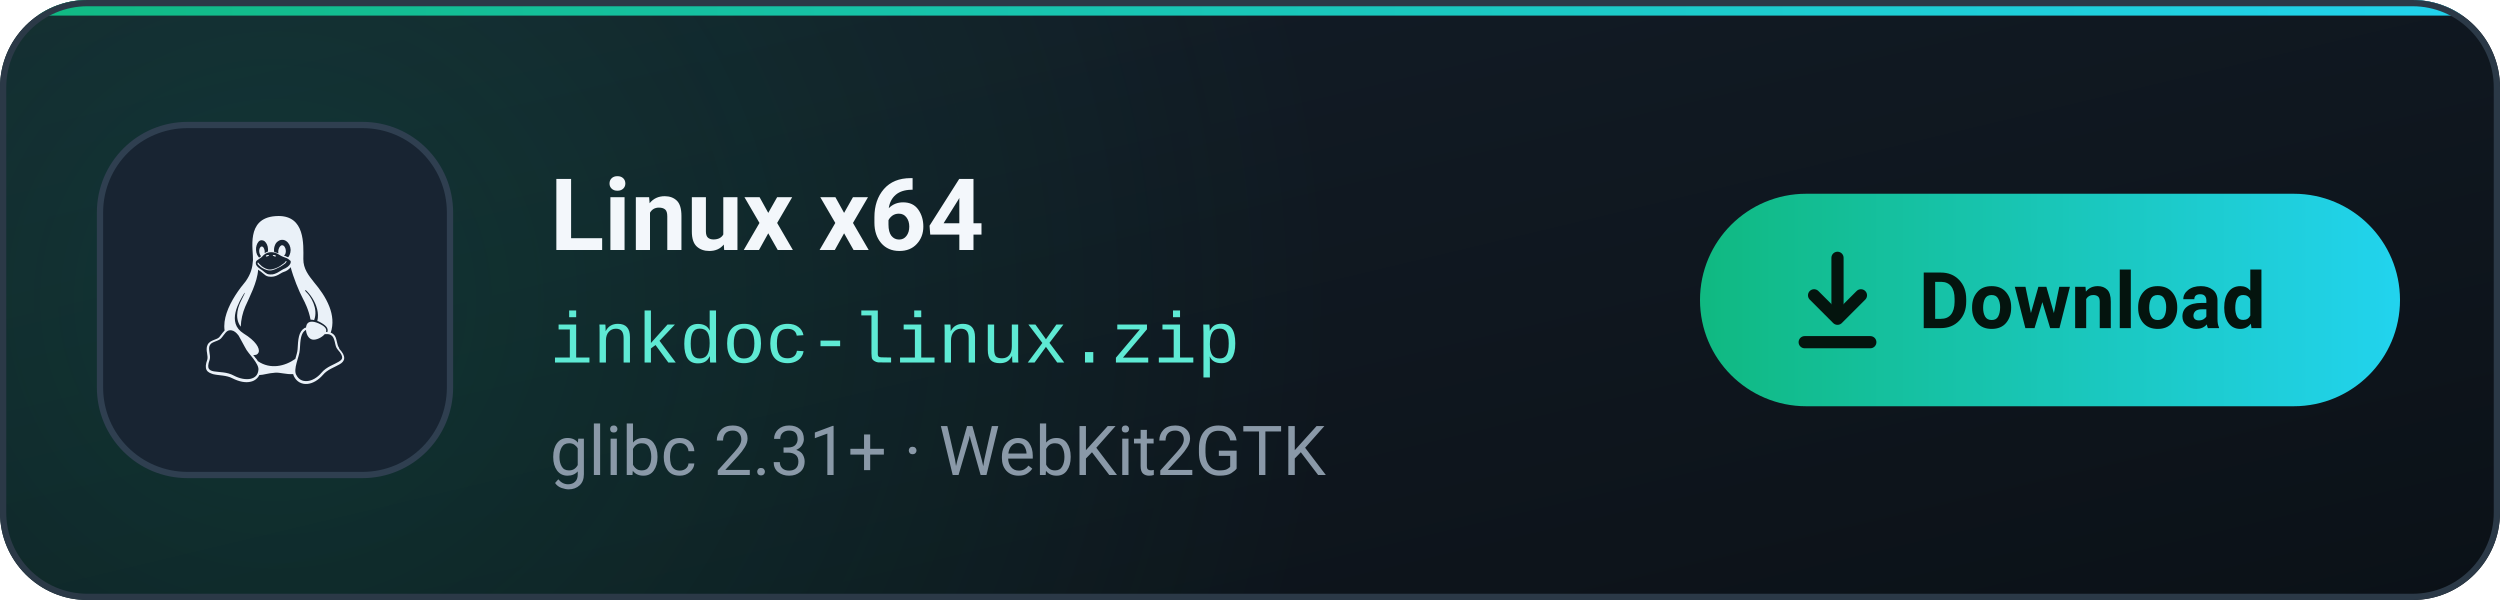
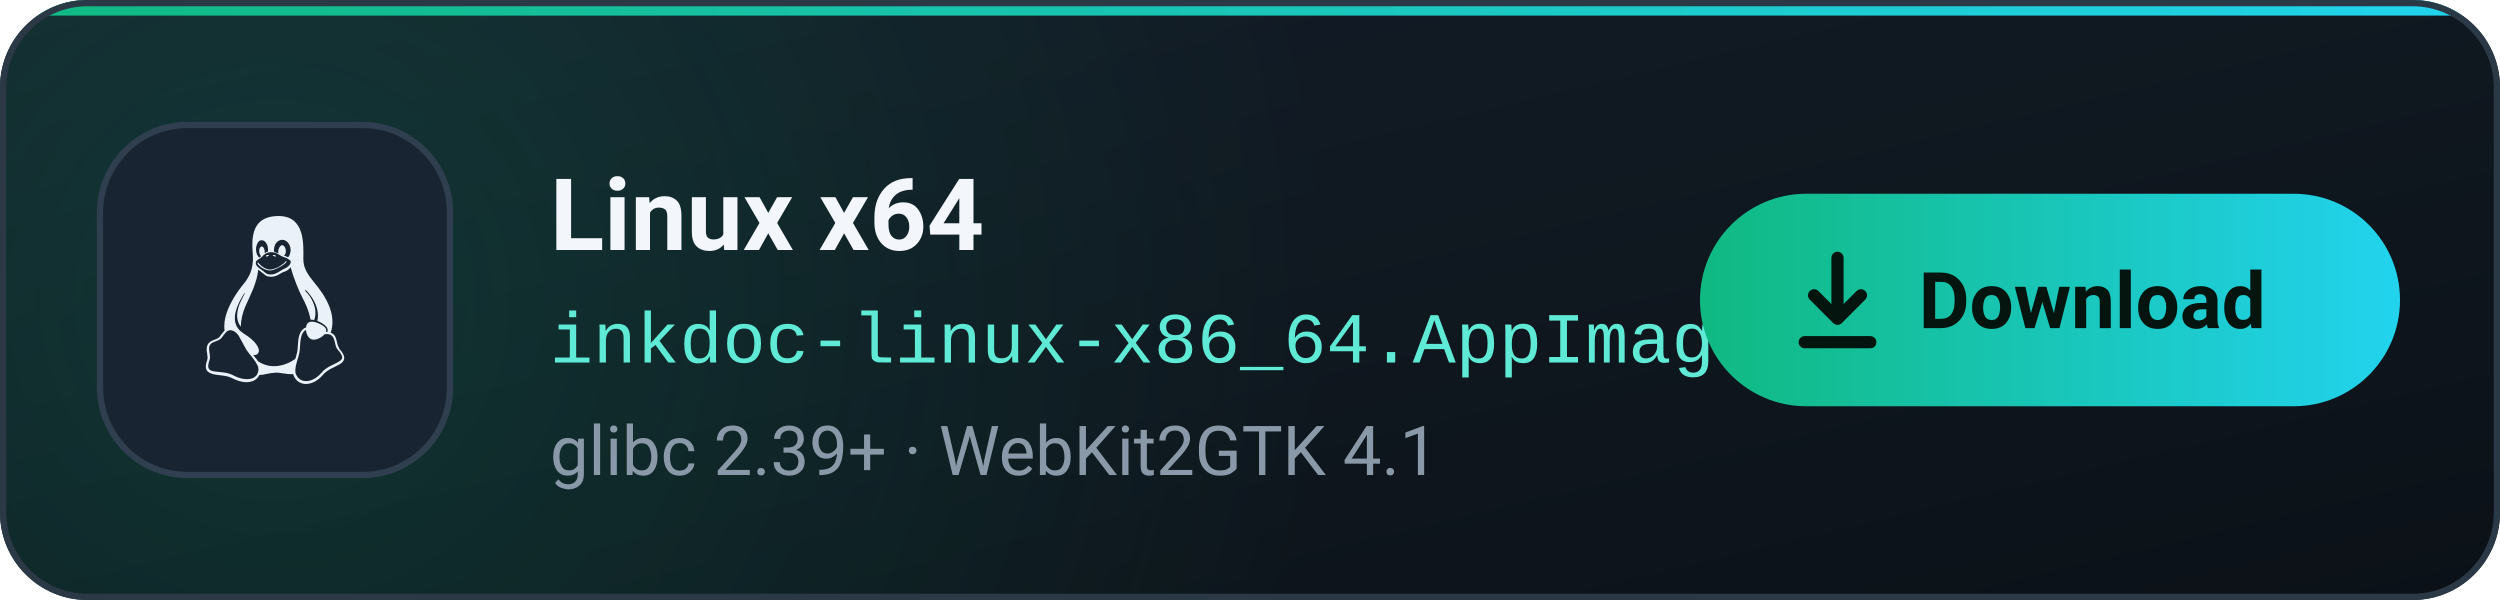
- <svg xmlns="http://www.w3.org/2000/svg" width="400" height="96" viewBox="0 0 400 96" role="img" aria-label="Download InkDoc for Linux: Portable bundle (inkdoc-linux.zip)">
+ <svg xmlns="http://www.w3.org/2000/svg" width="400" height="96" viewBox="0 0 400 96" role="img" aria-label="Download InkDoc for Linux: AppImage (inkdoc-linux-x86_64.AppImage)">
  <defs>
    <linearGradient id="bg" x1="0" y1="0" x2="1" y2="1">
      <stop offset="0" stop-color="#141e29" />
      <stop offset="1" stop-color="#0b1117" />
    </linearGradient>
    <linearGradient id="accent" x1="0" y1="0" x2="1" y2="0">
      <stop offset="0" stop-color="#10b981" />
      <stop offset="1" stop-color="#22d3ee" />
    </linearGradient>
    <radialGradient id="glow" gradientUnits="userSpaceOnUse" cx="44" cy="48" r="170">
      <stop offset="0" stop-color="#10b981" stop-opacity=".17" />
      <stop offset="1" stop-color="#10b981" stop-opacity="0" />
    </radialGradient>
    <clipPath id="round">
      <rect width="400" height="96" rx="14" />
    </clipPath>
  </defs>
  <g clip-path="url(#round)">
    <rect width="400" height="96" fill="url(#bg)" />
    <rect width="400" height="96" fill="url(#glow)" />
    <rect width="400" height="2.5" fill="url(#accent)" />
  </g>
  <rect x=".5" y=".5" width="399" height="95" rx="13.5" fill="none" stroke="#2b3947" />
  <rect x="16" y="20" width="56" height="56" rx="14" fill="#182432" stroke="#2f3f50" />
  <g transform="translate(44 48) scale(1.12) translate(-12 -12)" fill="#eaf1f8">
    <path d="M12.504 0c-.155 0-.315.008-.48.021-4.226.333-3.105 4.807-3.17 6.298-.076 1.092-.3 1.953-1.05 3.02-.885 1.051-2.127 2.75-2.716 4.521-.278.832-.41 1.684-.287 2.489a.424.424 0 00-.11.135c-.26.268-.45.6-.663.839-.199.199-.485.267-.797.4-.313.136-.658.269-.864.68-.09.189-.136.394-.132.602 0 .199.027.4.055.536.058.399.116.728.04.97-.249.68-.28 1.145-.106 1.484.174.334.535.47.94.601.81.2 1.91.135 2.774.6.926.466 1.866.67 2.616.47.526-.116.97-.464 1.208-.946.587-.003 1.23-.269 2.26-.334.699-.058 1.574.267 2.577.2.025.134.063.198.114.333l.003.003c.391.778 1.113 1.132 1.884 1.071.771-.06 1.592-.536 2.257-1.306.631-.765 1.683-1.084 2.378-1.503.348-.199.629-.469.649-.853.023-.4-.2-.811-.714-1.376v-.097l-.003-.003c-.17-.2-.25-.535-.338-.926-.085-.401-.182-.786-.492-1.046h-.003c-.059-.054-.123-.067-.188-.135a.357.357 0 00-.19-.064c.431-1.278.264-2.55-.173-3.694-.533-1.41-1.465-2.638-2.175-3.483-.796-1.005-1.576-1.957-1.56-3.368.026-2.152.236-6.133-3.544-6.139zm.529 3.405h.013c.213 0 .396.062.584.198.19.135.33.332.438.533.105.259.158.459.166.724 0-.02.006-.04.006-.06v.105a.086.086 0 01-.004-.021l-.004-.024a1.807 1.807 0 01-.15.706.953.953 0 01-.213.335.71.71 0 00-.088-.042c-.104-.045-.198-.064-.284-.133a1.312 1.312 0 00-.22-.066c.05-.06.146-.133.183-.198.053-.128.082-.264.088-.402v-.02a1.21 1.21 0 00-.061-.4c-.045-.134-.101-.2-.183-.333-.084-.066-.167-.132-.267-.132h-.016c-.093 0-.176.03-.262.132a.8.8 0 00-.205.334 1.18 1.18 0 00-.09.4v.019c.002.089.008.179.02.267-.193-.067-.438-.135-.607-.202a1.635 1.635 0 01-.018-.2v-.02a1.772 1.772 0 01.15-.768c.082-.22.232-.406.43-.533a.985.985 0 01.594-.2zm-2.962.059h.036c.142 0 .27.048.399.135.146.129.264.288.344.465.09.199.14.4.153.667v.004c.007.134.006.2-.002.266v.08c-.03.007-.056.018-.083.024-.152.055-.274.135-.393.2.012-.09.013-.18.003-.267v-.015c-.012-.133-.04-.2-.082-.333a.613.613 0 00-.166-.267.248.248 0 00-.183-.064h-.021c-.071.006-.13.04-.186.132a.552.552 0 00-.12.27.944.944 0 00-.023.33v.015c.012.135.037.2.08.334.046.134.098.2.166.268.01.009.02.018.034.024-.07.057-.117.07-.176.136a.304.304 0 01-.131.068 2.62 2.62 0 01-.275-.402 1.772 1.772 0 01-.155-.667 1.759 1.759 0 01.08-.668 1.43 1.43 0 01.283-.535c.128-.133.26-.2.418-.2zm1.37 1.706c.332 0 .733.065 1.216.399.293.2.523.269 1.052.468h.003c.255.136.405.266.478.399v-.131a.571.571 0 01.016.47c-.123.31-.516.643-1.063.842v.002c-.268.135-.501.333-.775.465-.276.135-.588.292-1.012.267a1.139 1.139 0 01-.448-.067 3.566 3.566 0 01-.322-.198c-.195-.135-.363-.332-.612-.465v-.005h-.005c-.4-.246-.616-.512-.686-.71-.07-.268-.005-.47.193-.6.224-.135.38-.271.483-.336.104-.074.143-.102.176-.131h.002v-.003c.169-.202.436-.47.839-.601.139-.036.294-.065.466-.065zm2.8 2.142c.358 1.417 1.196 3.475 1.735 4.473.286.534.855 1.659 1.102 3.024.156-.005.33.018.513.064.646-1.671-.546-3.467-1.089-3.966-.22-.2-.232-.335-.123-.335.59.534 1.365 1.572 1.646 2.757.13.535.16 1.104.021 1.67.067.028.135.06.205.067 1.032.534 1.413.938 1.23 1.537v-.043c-.06-.003-.12 0-.18 0h-.016c.151-.467-.182-.825-1.065-1.224-.915-.4-1.646-.336-1.77.465-.008.043-.013.066-.018.135-.068.023-.139.053-.209.064-.43.268-.662.669-.793 1.187-.13.533-.17 1.156-.205 1.869v.003c-.02.334-.17.838-.319 1.35-1.5 1.072-3.58 1.538-5.348.334a2.645 2.645 0 00-.402-.533 1.45 1.45 0 00-.275-.333c.182 0 .338-.03.465-.067a.615.615 0 00.314-.334c.108-.267 0-.697-.345-1.163-.345-.467-.931-.995-1.788-1.521-.63-.4-.986-.87-1.15-1.396-.165-.534-.143-1.085-.015-1.645.245-1.07.873-2.11 1.274-2.763.107-.065.037.135-.408.974-.396.751-1.14 2.497-.122 3.854a8.123 8.123 0 01.647-2.876c.564-1.278 1.743-3.504 1.836-5.268.048.036.217.135.289.202.218.133.38.333.59.465.21.201.477.335.876.335.039.003.075.006.11.006.412 0 .73-.134.997-.268.29-.134.52-.334.74-.4h.005c.467-.135.835-.402 1.044-.7zm2.185 8.958c.037.6.343 1.245.882 1.377.588.134 1.434-.333 1.791-.765l.211-.01c.315-.007.577.01.847.268l.003.003c.208.199.305.53.391.876.085.4.154.78.409 1.066.486.527.645.906.636 1.14l.003-.007v.018l-.003-.012c-.015.262-.185.396-.498.595-.63.401-1.746.712-2.457 1.57-.618.737-1.37 1.14-2.036 1.191-.664.053-1.237-.2-1.574-.898l-.005-.003c-.21-.4-.12-1.025.056-1.69.176-.668.428-1.344.463-1.897.037-.714.076-1.335.195-1.814.12-.465.308-.797.641-.984l.045-.022zm-10.814.049h.01c.053 0 .105.005.157.014.376.055.706.333 1.023.752l.91 1.664.003.003c.243.533.754 1.064 1.189 1.637.434.598.77 1.131.729 1.57v.006c-.057.744-.48 1.148-1.125 1.294-.645.135-1.52.002-2.395-.464-.968-.536-2.118-.469-2.857-.602-.369-.066-.61-.2-.723-.4-.11-.2-.113-.602.123-1.23v-.004l.002-.003c.117-.334.03-.752-.027-1.118-.055-.401-.083-.71.043-.94.16-.334.396-.4.69-.533.294-.135.64-.202.915-.47h.002v-.002c.256-.268.445-.601.668-.838.19-.201.38-.336.663-.336zm7.159-9.074c-.435.201-.945.535-1.488.535-.542 0-.97-.267-1.28-.466-.154-.134-.28-.268-.373-.335-.164-.134-.144-.333-.074-.333.109.016.129.134.199.2.096.066.215.2.36.333.292.2.68.467 1.167.467.485 0 1.053-.267 1.398-.466.195-.135.445-.334.648-.467.156-.136.149-.267.279-.267.128.016.034.134-.147.332a8.097 8.097 0 01-.69.468zm-1.082-1.583V5.64c-.006-.02.013-.042.029-.05.074-.043.18-.027.26.004.063 0 .16.067.15.135-.006.049-.085.066-.135.066-.055 0-.092-.043-.141-.068-.052-.018-.146-.008-.163-.065zm-.551 0c-.02.058-.113.049-.166.066-.047.025-.086.068-.14.068-.05 0-.13-.02-.136-.068-.01-.066.088-.133.15-.133.08-.031.184-.047.259-.005.019.009.036.03.03.05v.02h.003z" />
  </g>
  <text x="88" y="40" font-family="-apple-system,BlinkMacSystemFont,'Segoe UI',Roboto,'Helvetica Neue',Arial,sans-serif" font-size="16" font-weight="600" fill="#f3f7fb">Linux x64</text>
-   <text x="88" y="58" font-family="ui-monospace,SFMono-Regular,Menlo,Consolas,'Liberation Mono',monospace" font-size="11.5" fill="#5eead4">inkdoc-linux.zip</text>
-   <text x="88" y="76" font-family="-apple-system,BlinkMacSystemFont,'Segoe UI',Roboto,'Helvetica Neue',Arial,sans-serif" font-size="11" fill="#8a99a8">glibc 2.31+ · WebKit2GTK</text>
+   <text x="88" y="58" font-family="ui-monospace,SFMono-Regular,Menlo,Consolas,'Liberation Mono',monospace" font-size="11.5" fill="#5eead4">inkdoc-linux-x86_64.AppImage</text>
+   <text x="88" y="76" font-family="-apple-system,BlinkMacSystemFont,'Segoe UI',Roboto,'Helvetica Neue',Arial,sans-serif" font-size="11" fill="#8a99a8">glibc 2.39+ · WebKit2GTK 4.1</text>
  <rect x="272" y="31" width="112" height="34" rx="17" fill="url(#accent)" />
  <g transform="translate(285 39) scale(.75)" fill="none" stroke="#04140e" stroke-width="2.6" stroke-linecap="round" stroke-linejoin="round">
    <path d="M12 3v12" />
    <path d="m7 11 5 5 5-5" />
    <path d="M5 21h14" />
  </g>
  <text x="307" y="52.5" font-family="-apple-system,BlinkMacSystemFont,'Segoe UI',Roboto,'Helvetica Neue',Arial,sans-serif" font-size="12.5" font-weight="700" fill="#04140e" textLength="64" lengthAdjust="spacingAndGlyphs">Download</text>
</svg>
